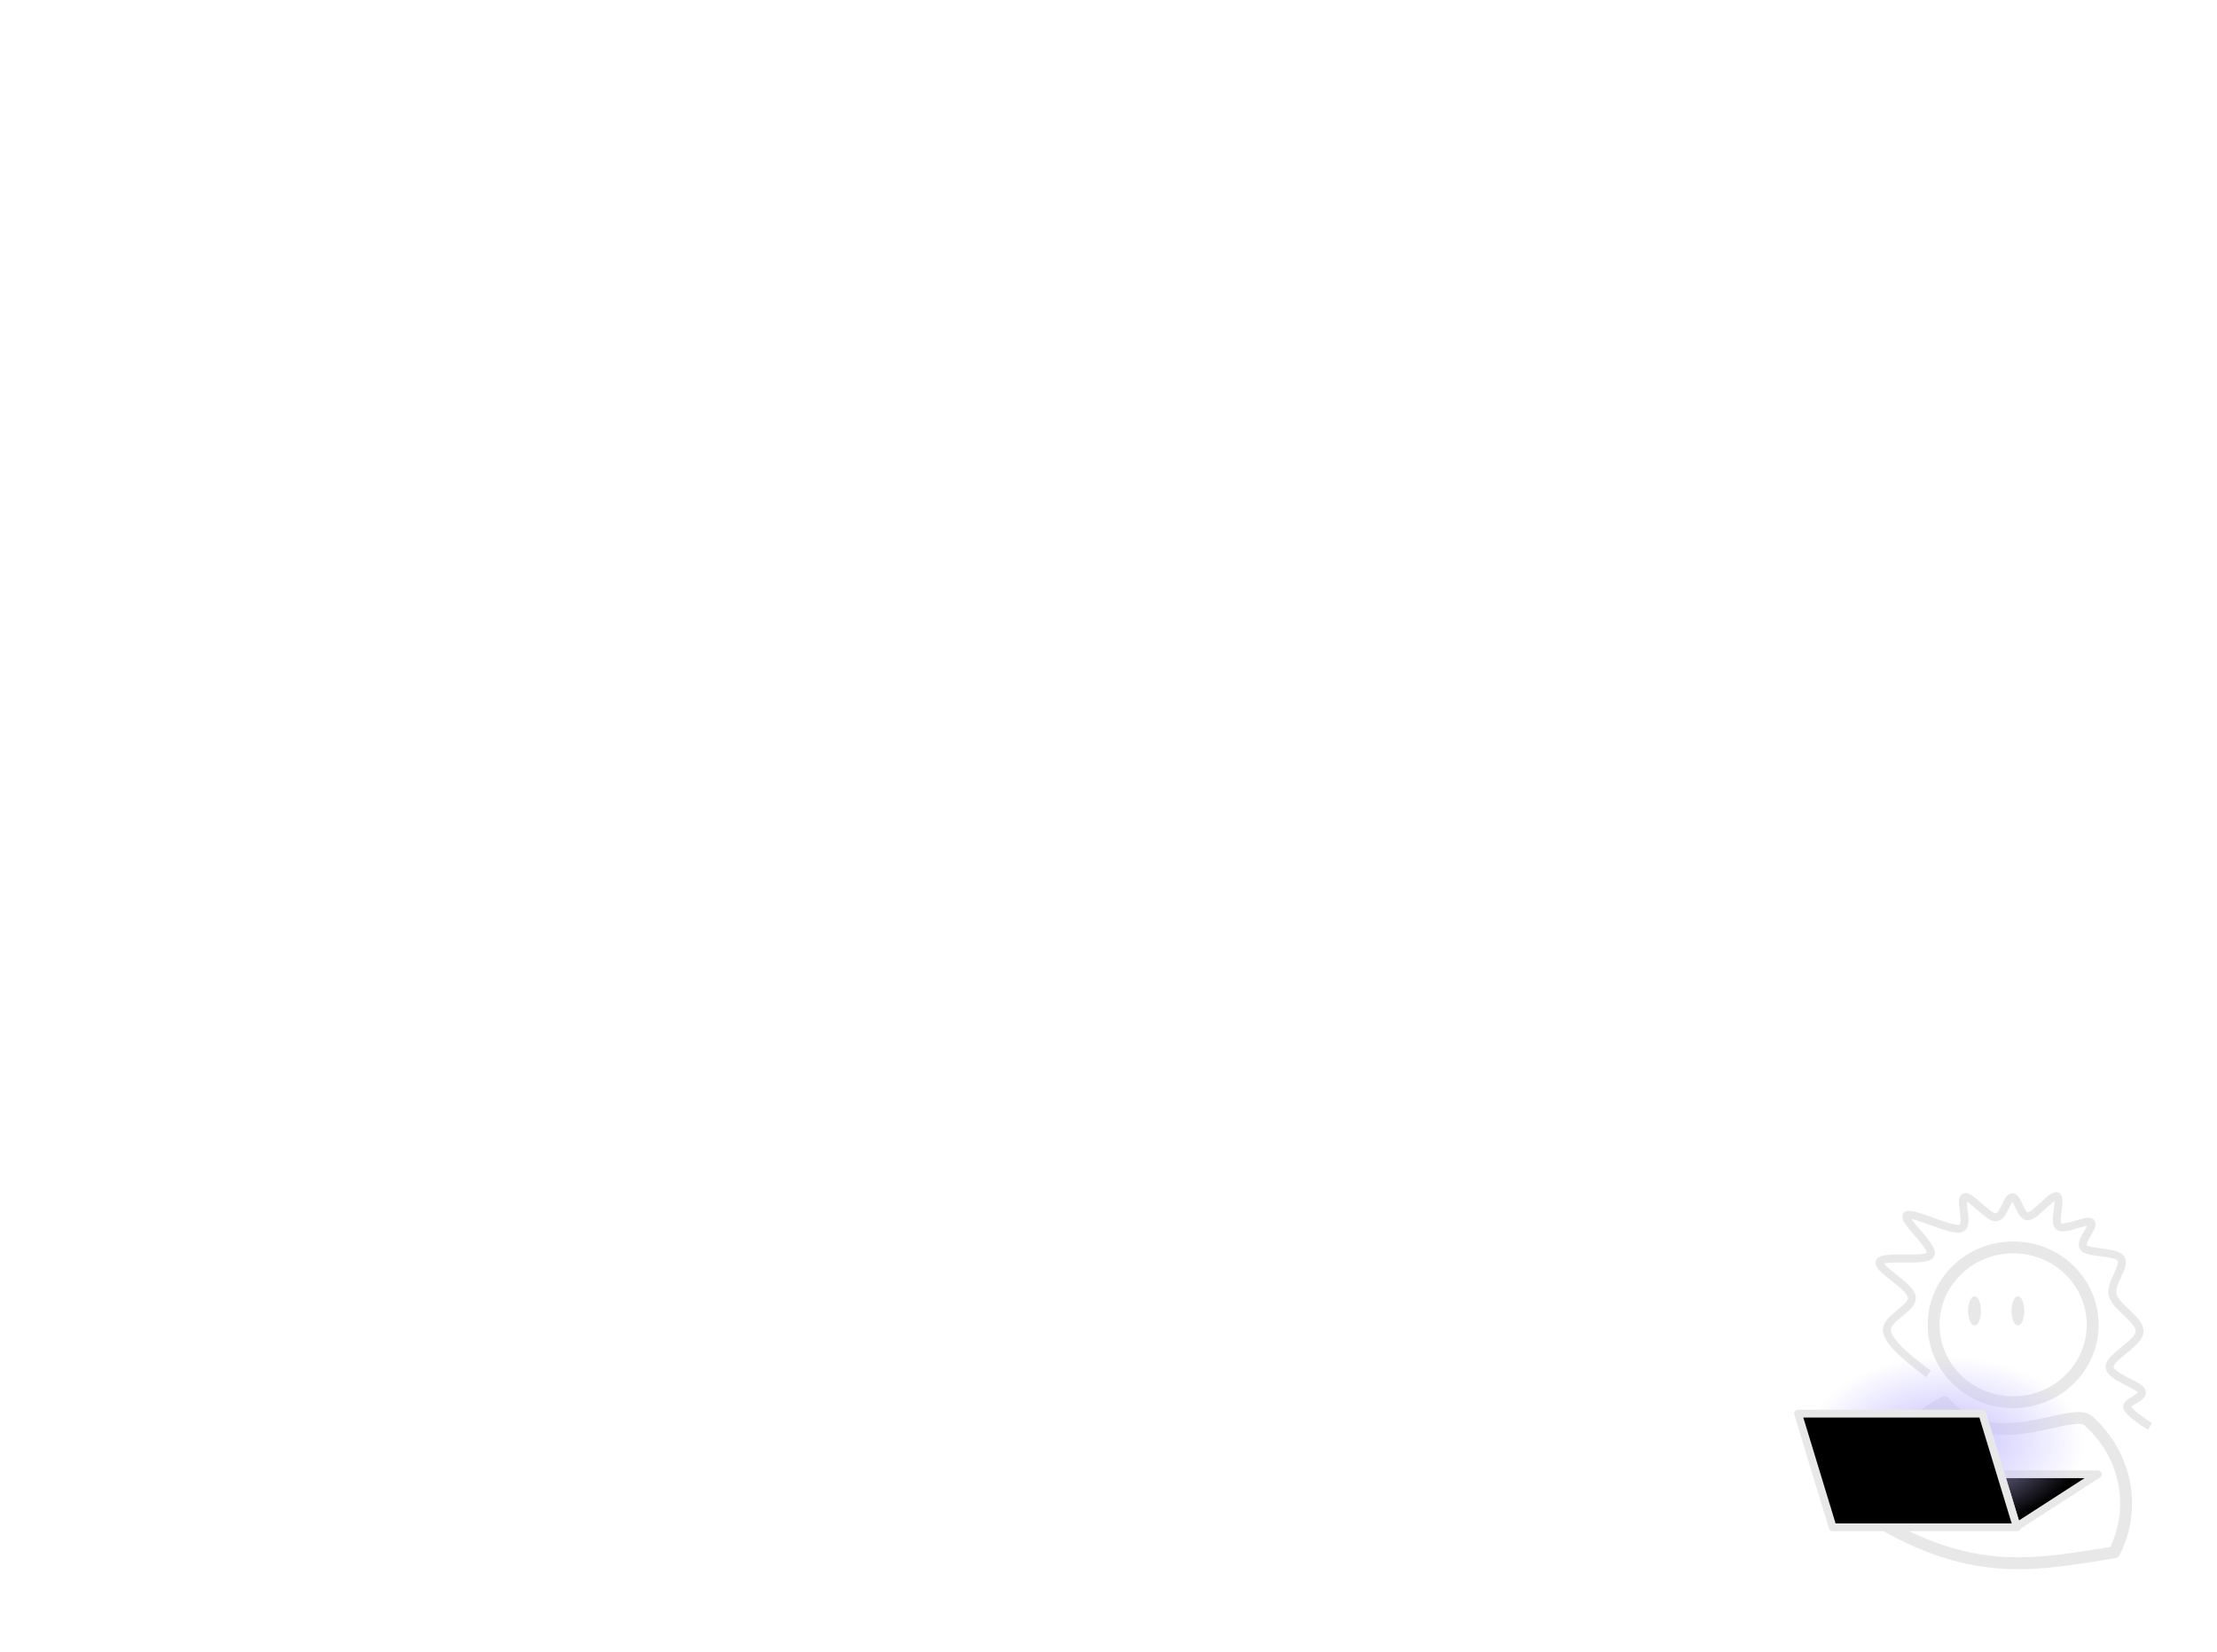
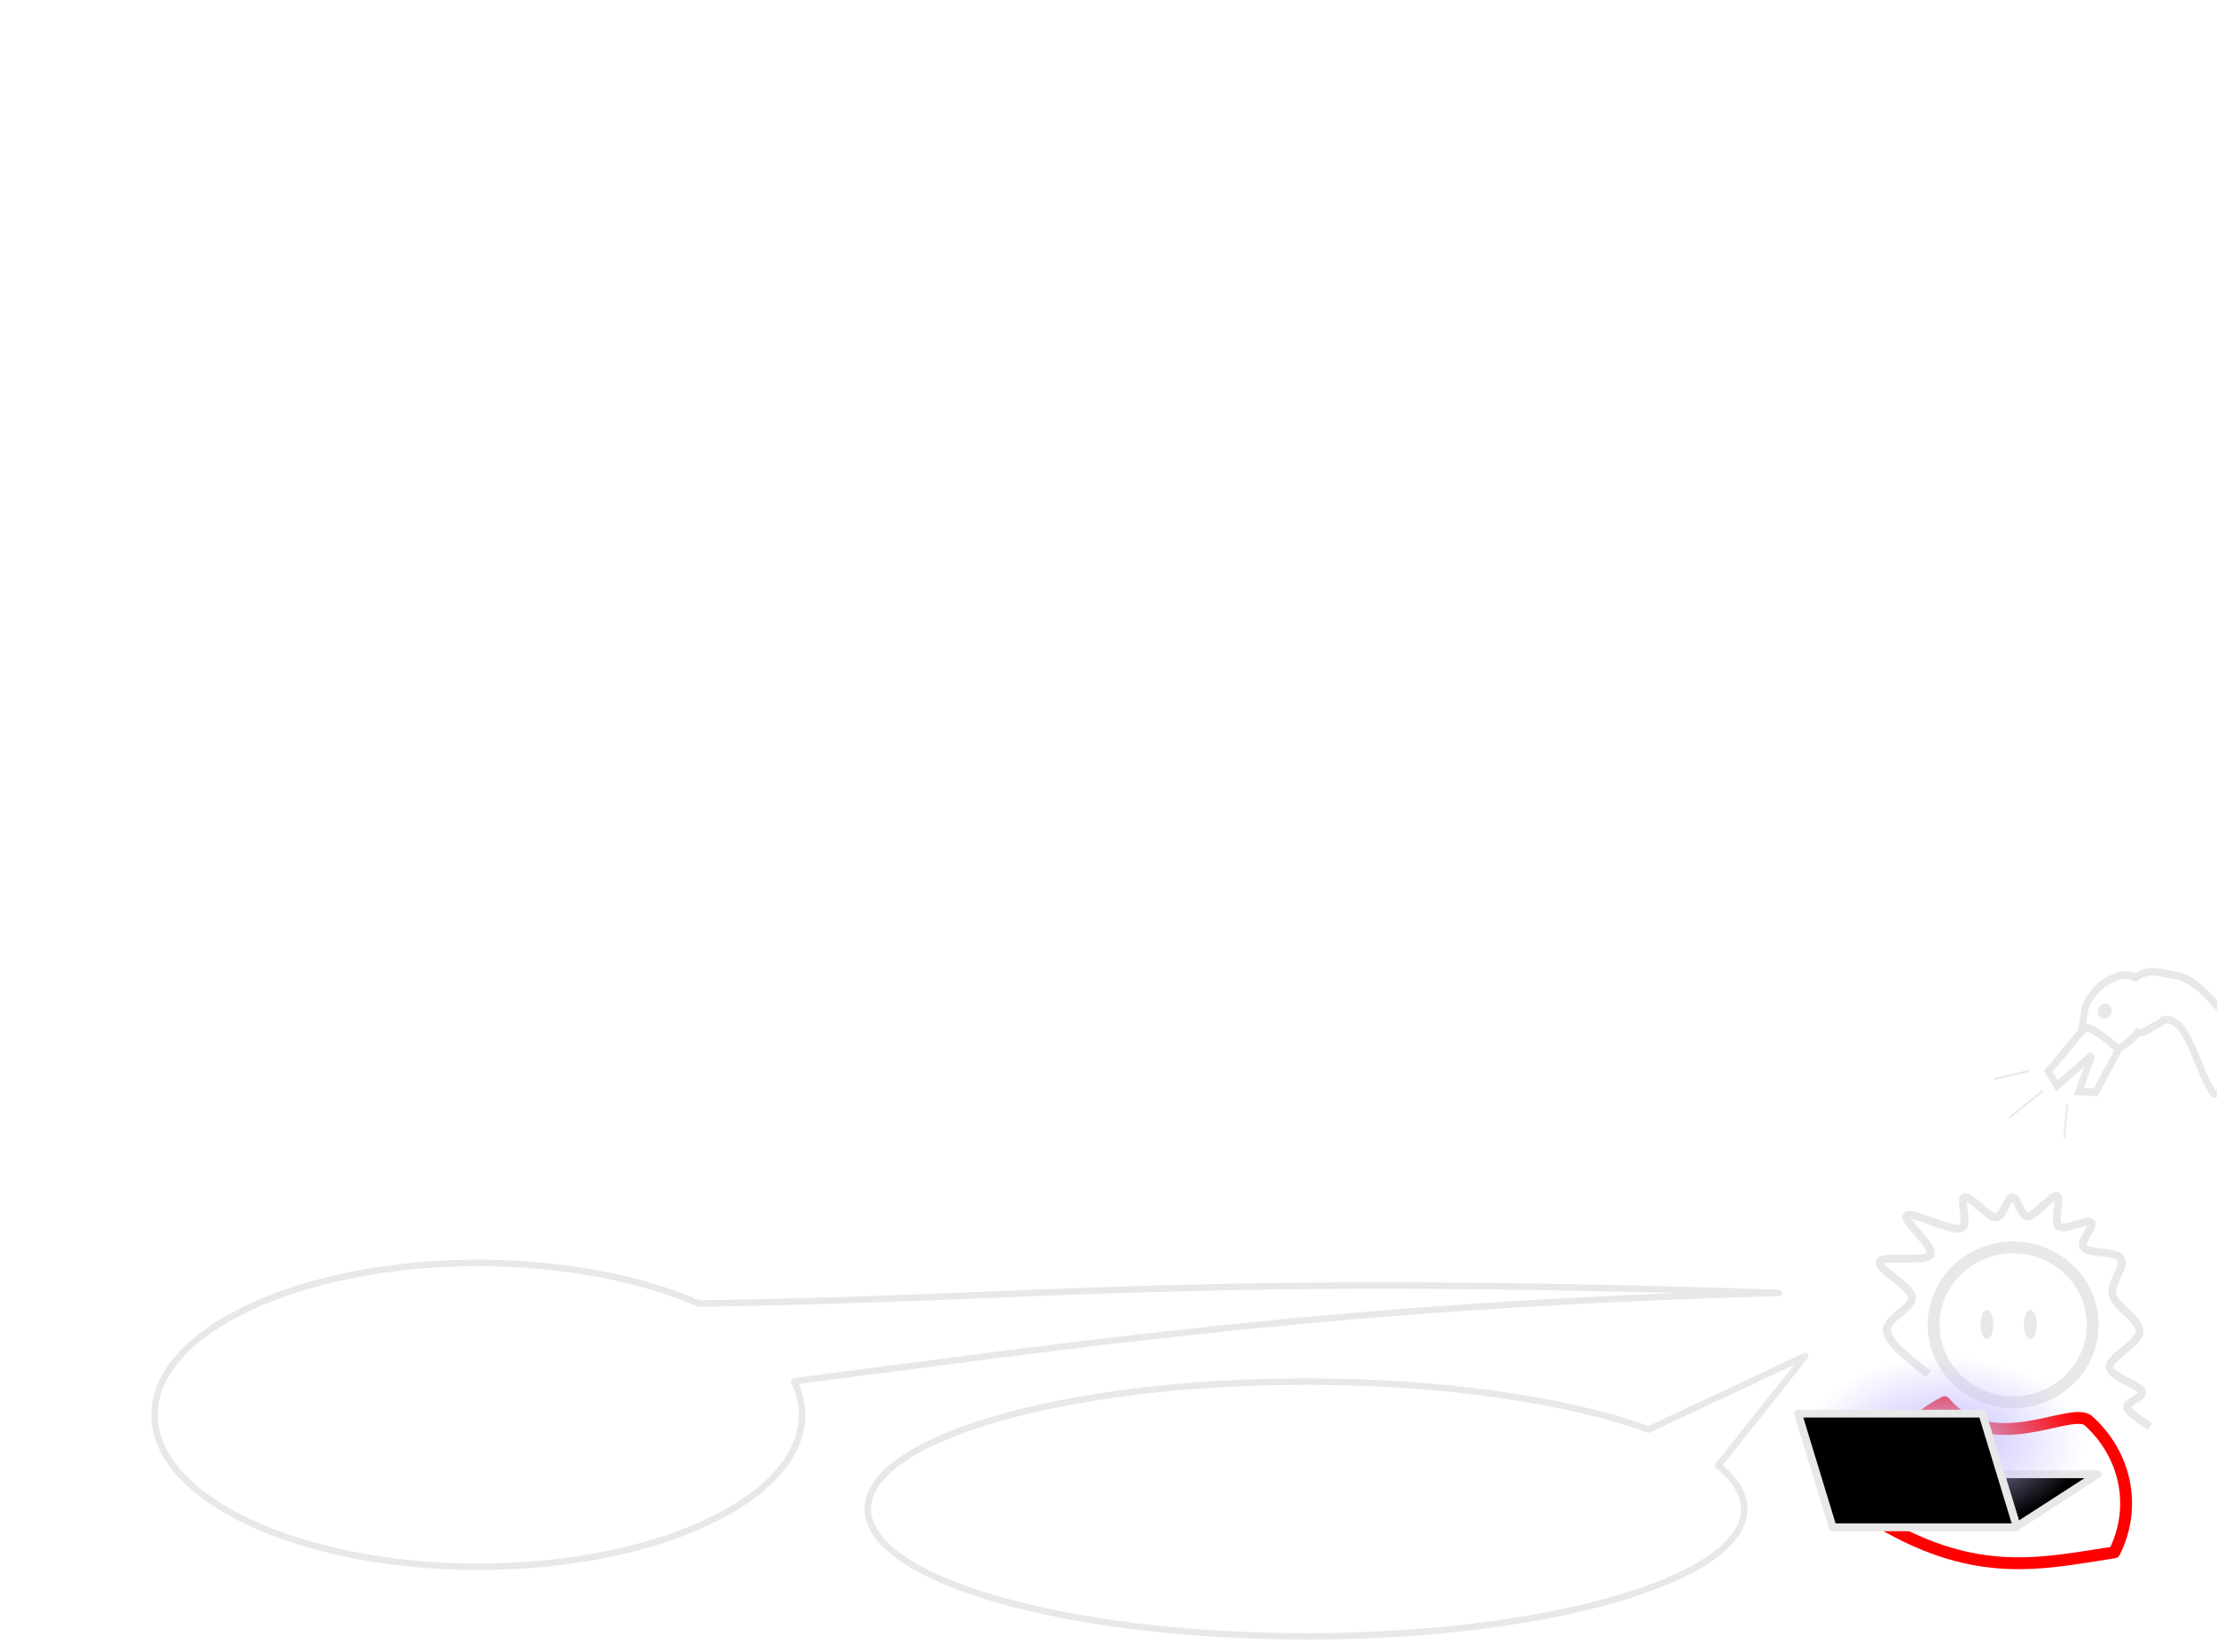
<svg xmlns="http://www.w3.org/2000/svg" xmlns:xlink="http://www.w3.org/1999/xlink" width="1024" height="763" viewBox="0 0 1024 763" id="svg2" version="1.1">
  <defs id="defs4">
    <marker orient="auto" refY="0" refX="0" id="Arrow2Mend" style="overflow:visible">
      <path id="path6854" style="fill:#00ff00;fill-opacity:1;fill-rule:evenodd;stroke:#00ff00;stroke-width:0.625;stroke-linejoin:round;stroke-opacity:1" d="M 8.719,4.034 -2.207,0.016 8.719,-4.002 c -1.745,2.372 -1.735,5.617 -6e-7,8.035 z" transform="scale(-0.6)" />
    </marker>
    <marker orient="auto" refY="0" refX="0" id="Arrow1Send" style="overflow:visible">
      <path id="path6842" d="M 0,0 5,-5 -12.5,0 5,5 Z" style="fill:#00ff00;fill-opacity:1;fill-rule:evenodd;stroke:#00ff00;stroke-width:1pt;stroke-opacity:1" transform="matrix(-0.2,0,0,-0.2,-1.2,0)" />
    </marker>
    <marker orient="auto" refY="0" refX="0" id="Arrow1Mend" style="overflow:visible">
      <path id="path6836" d="M 0,0 5,-5 -12.5,0 5,5 Z" style="fill:#00ff00;fill-opacity:1;fill-rule:evenodd;stroke:#00ff00;stroke-width:1pt;stroke-opacity:1" transform="matrix(-0.4,0,0,-0.4,-4,0)" />
    </marker>
    <marker orient="auto" refY="0" refX="0" id="Arrow2Mend-2" style="overflow:visible">
      <path id="path6854-7" style="fill:#00ff00;fill-opacity:1;fill-rule:evenodd;stroke:#00ff00;stroke-width:0.625;stroke-linejoin:round;stroke-opacity:1" d="M 8.719,4.034 -2.207,0.016 8.719,-4.002 c -1.745,2.372 -1.735,5.617 -6e-7,8.035 z" transform="scale(-0.6)" />
    </marker>
    <linearGradient id="linearGradient9967">
      <stop style="stop-color:#c4befe;stop-opacity:1;" offset="0" id="stop9969" />
      <stop style="stop-color:#c4befe;stop-opacity:0;" offset="1" id="stop9971" />
    </linearGradient>
    <radialGradient xlink:href="#linearGradient9967" id="radialGradient9973-7" cx="866.337" cy="357.954" fx="866.337" fy="357.954" r="46.223" gradientTransform="matrix(1.395684,0,0,0.8633094,-310.7953,357.2612)" gradientUnits="userSpaceOnUse" />
  </defs>
  <g id="layer1" transform="translate(0,-289.3622)" style="display:inline">
    <g style="fill:none;fill-opacity:1;stroke:#00ff00;stroke-opacity:1" id="g3573" transform="matrix(1.25,0,0,-1.25,63.86107,737.3225)" />
    <g style="fill:none;fill-opacity:1;stroke:#00ff00;stroke-opacity:1" id="g4841" transform="matrix(1.25,0,0,-1.25,97.00422,117.9615)" />
    <g style="fill:none;fill-opacity:1;stroke:#00ff00;stroke-width:0;stroke-miterlimit:4;stroke-dasharray:none;stroke-opacity:1" id="g5023-2" transform="matrix(1.4391595e-4,0,0,1.4391595e-4,716.2623,328.8159)" />
    <g style="fill:none;fill-opacity:1;stroke:#00ff00;stroke-opacity:1" id="g5029-6" transform="matrix(-1.5507953e-4,0,0,1.5507953e-4,821.4411,307.178)" />
    <flowRoot xml:space="preserve" id="flowRoot1926" style="font-style:normal;font-weight:normal;font-size:40px;line-height:1.25;font-family:sans-serif;letter-spacing:0px;word-spacing:0px;fill:#000000;fill-opacity:1;stroke:none" transform="translate(0,258.6614)">
      <flowRegion id="flowRegion1928">
        <rect id="rect1930" width="291.744" height="117.416" x="717.079" y="334.818" />
      </flowRegion>
      <flowPara id="flowPara1932" />
    </flowRoot>
    <flowRoot xml:space="preserve" id="flowRoot1958" style="font-style:normal;font-weight:normal;font-size:40px;line-height:1.25;font-family:sans-serif;letter-spacing:0px;word-spacing:0px;fill:#000000;fill-opacity:1;stroke:none" transform="translate(0,258.6614)">
      <flowRegion id="flowRegion1960">
        <rect id="rect1962" width="36.543" height="73.086" x="990.851" y="395.324" />
      </flowRegion>
      <flowPara id="flowPara1964" />
    </flowRoot>
-     <g style="display:inline;fill:none;fill-opacity:1;stroke:#e8e8e8;stroke-opacity:1" id="g4863" transform="matrix(1.4391595e-4,0,0,1.4391595e-4,868.1351,937.0721)">
-       <path d="M 5908.735,388006.2 C -23425.09,231462.3 58367.77,75049.68 208808.8,-0.341 359249.6,179461 608053.4,15552.29 668163.4,57630.01 791902.7,167078.4 826311.5,338069.7 753519.8,481801 517958.8,518273.3 314231.3,567447.4 5908.735,388006.2 Z" style="fill:none;fill-opacity:1;stroke:#e8e8e8;stroke-width:38100;stroke-linecap:butt;stroke-linejoin:round;stroke-miterlimit:10;stroke-dasharray:none;stroke-opacity:1" id="path4865" />
+     <g style="display:inline;fill:none;fill-opacity:1;stroke:#ff0000;stroke-opacity:1" id="g4863" transform="matrix(1.4391595e-4,0,0,1.4391595e-4,868.1351,937.0721)">
+       <path d="M 5908.735,388006.2 C -23425.09,231462.3 58367.77,75049.68 208808.8,-0.341 359249.6,179461 608053.4,15552.29 668163.4,57630.01 791902.7,167078.4 826311.5,338069.7 753519.8,481801 517958.8,518273.3 314231.3,567447.4 5908.735,388006.2 Z" style="fill:none;fill-opacity:1;stroke:#ff0000;stroke-width:38100;stroke-linecap:butt;stroke-linejoin:round;stroke-miterlimit:10;stroke-dasharray:none;stroke-opacity:1" id="path4865" />
    </g>
    <g style="display:inline;fill:none;fill-opacity:1;stroke:#e8e8e8;stroke-opacity:1" id="g4867" transform="matrix(1.4391595e-4,0,0,1.4391595e-4,893.1124,865.5522)">
      <path d="M 0.01,248479 C 0.01,111247.9 114284.3,0.008 255261,0.008 396237.8,0.008 510522,111247.9 510522,248479 510522,385710.2 396237.8,496958 255261,496958 114284.3,496958 0.01,385710.2 0.01,248479 Z" style="fill:none;fill-opacity:1;stroke:#e8e8e8;stroke-width:38100;stroke-linecap:butt;stroke-linejoin:round;stroke-miterlimit:10;stroke-dasharray:none;stroke-opacity:1" id="path4869" />
    </g>
    <g style="display:inline;fill:none;fill-opacity:1;stroke:#e8e8e8;stroke-opacity:1" id="g4875" transform="matrix(1.4391595e-4,0,0,1.4391595e-4,868.1351,841.8471)">
      <path d="M 156821.8,570979.2 C 94792.91,523422.7 32764.76,475866.1 23903.79,434794.2 15042.83,393722.4 107531.1,361837.4 103654.6,324548.8 99778.08,287260.2 -9325.53,233758.9 643.405,211061.3 10612.34,188363.9 149068.1,213222.9 163467.5,188363.9 177866.9,163504.8 70979.23,75956.9 87039.91,61906.3 103100.6,47855.12 228818.8,113786 259832.9,104058.6 290847,94331.26 254294.5,9485.371 273124.4,3541.257 c 18829.9,-5944.114 74213,64850.503 99688.6,64850.503 25475.7,0 35998.6,-64309.936 53167.2,-64850.503 17168.6,-540.568 26029.6,62148.333 49844,61607.773 23814.4,-540.57 76427.6,-70254.726 93042.2,-64850.502 16614.7,5404.322 -11630.2,83224.862 6645.7,97275.362 18276,14050.61 89719.8,-24318.48 103011.2,-12970.05 13291.5,11348.35 -39321.1,61607.76 -23260.3,81062.46 16060.6,19454.9 104119.1,10268 119625.8,35667.6 15506.6,25399.6 -36552.6,77819.9 -26583.6,116730.2 9968.9,38910.2 88057.7,78360.4 86396.5,116730.1 -1661.3,38369.7 -97473.5,81603.1 -96365.5,113487.5 1108,31884.3 93596.9,56203.5 103011.9,77819.9 9415,21617 -50952,32966.1 -46521.5,51880.4 4430.5,18914.8 73104.5,61607 73104.5,61607 v 0" style="fill:none;fill-opacity:1;stroke:#e8e8e8;stroke-width:25400;stroke-linecap:butt;stroke-linejoin:round;stroke-miterlimit:10;stroke-dasharray:none;stroke-opacity:1" id="path4877" />
+     </g>
+     <g id="g2948" transform="matrix(0.3675317,-0.5449525,0.4931323,0.4061534,639.219,959.3613)" style="display:inline">
+       <g transform="matrix(4.819655,1.043219,-1.043219,4.819655,-371.8804,-1066.492)" id="g2250" style="stroke:#e8e8e8;stroke-opacity:1">
+         <path style="fill:none;stroke:#e8e8e8;stroke-width:1.058;stroke-linecap:butt;stroke-linejoin:miter;stroke-miterlimit:4;stroke-dasharray:none;stroke-opacity:1" d="m 230.056,222.546 7.417,-0.835 2.673,-2.172 c 1.691,-0.621 3.459,-1.11 6.114,-0.067 1.386,0.466 1.882,1.255 2.305,2.071 2.741,0.311 3.54,2.562 5.078,4.076 1.932,3.09 1.383,5.888 1.971,8.82 0.018,0.969 0.104,1.938 0.301,2.907 0.166,0.868 2.029,1.264 2.635,2.308 -2.684,2.516 -8.846,3.738 -11.53,1.809 0.082,-4.093 4.165,-10.524 0.977,-12.703 -0.557,2.5e-4 -0.876,-0.119 -1.27,-0.2 -0.976,-0.364 -2.293,-0.252 -2.873,-1.169 -1.172,0.344 -2.491,-0.049 -3.742,-0.1 l -6.515,2.172 -1.837,-1.771 4.811,-2.472 -6.815,-0.301 z" id="path2241" />
+         <ellipse style="opacity:0.99;fill:#000200;fill-opacity:1;stroke:#e8e8e8;stroke-width:1.058;stroke-linecap:round;stroke-linejoin:round;stroke-miterlimit:4;stroke-dasharray:none;stroke-dashoffset:0;stroke-opacity:1" id="path2243" cx="242" cy="221.944" rx="0.551" ry="0.501" />
+         <path style="fill:none;stroke:#e8e8e8;stroke-width:1.058;stroke-linecap:butt;stroke-linejoin:miter;stroke-miterlimit:4;stroke-dasharray:none;stroke-opacity:1" d="m 237.473,221.71 c 0.453,0.068 0.933,-0.051 1.303,0.601 0.625,1.479 1.067,3.142 1.336,4.978" id="path2245" />
+       </g>
+       <path id="path2252" d="m 496.174,234.15 -20.037,-17.707" style="fill:none;stroke:#e8e8e8;stroke-width:1.305px;stroke-linecap:butt;stroke-linejoin:miter;stroke-opacity:1" />
+       <path id="path2254" d="m 491.747,250.692 -30.055,-9.319" style="fill:none;stroke:#e8e8e8;stroke-width:1.305px;stroke-linecap:butt;stroke-linejoin:miter;stroke-opacity:1" />
+       <path id="path2256" d="m 495.475,270.729 -19.804,11.882" style="fill:none;stroke:#e8e8e8;stroke-width:1.305px;stroke-linecap:butt;stroke-linejoin:miter;stroke-opacity:1" />
    </g>
  </g>
  <g id="layer3" style="display:none">
    <g style="display:inline" id="g4732" transform="translate(-0.606299,-0.680886)">
      <g transform="matrix(1.4391595e-4,0,0,1.4391595e-4,886.1036,561.3172)" id="g5023" style="display:inline;fill:none;fill-opacity:1;stroke:#e8e8e8;stroke-opacity:1">
        <path id="path5025" style="fill:none;fill-opacity:1;stroke:#e8e8e8;stroke-width:25400;stroke-linecap:butt;stroke-linejoin:round;stroke-miterlimit:10;stroke-dasharray:none;stroke-opacity:1" d="M -0.15,127001 C 99786.78,139095 172356.8,42334.08 258536,0.037 L 263071.8,190500 199571.8,140607.1 185964.9,217715 117928.7,172357.1 86178.7,276679.1 36286.01,195036 v -9071 z" />
      </g>
      <g transform="matrix(-1.4391595e-4,0,0,1.4391595e-4,969.812,563.3406)" id="g5029" style="display:inline;fill:none;fill-opacity:1;stroke:#e8e8e8;stroke-opacity:1">
        <path id="path5031" style="fill:none;fill-opacity:1;stroke:#e8e8e8;stroke-width:25400;stroke-linecap:butt;stroke-linejoin:round;stroke-miterlimit:10;stroke-dasharray:none;stroke-opacity:1" d="M 0.095,127001 C 99787.03,139095 172357,42334.07 258536.2,0.031 L 263072,190500 199572,140607 185965.1,217715 117928.9,172357 86178.95,276679.1 36286.25,195036 v -9071 z" />
      </g>
      <g transform="matrix(1.4391595e-4,0,0,1.4391595e-4,868.135,647.7099)" id="g4955" style="display:inline;fill:none;fill-opacity:1;stroke:#e8e8e8;stroke-opacity:1">
        <path id="path4957" style="fill:none;fill-opacity:1;stroke:#e8e8e8;stroke-width:38100;stroke-linecap:butt;stroke-linejoin:round;stroke-miterlimit:10;stroke-dasharray:none;stroke-opacity:1" d="M 5908.622,388006.2 C -23424.86,231462.3 58367.82,75049.7 208809,-0.316 359249.8,179461.1 608053.6,15552.32 668163.6,57630.03 791902.9,167078.4 826311.6,338069.7 753519.9,481801 517958.8,518273.3 314231.3,567447.5 5908.622,388006.2 Z" />
      </g>
      <g transform="matrix(1.4391595e-4,0,0,1.4391595e-4,893.1122,576.19)" id="g4959" style="display:inline;fill:none;fill-opacity:1;stroke:#e8e8e8;stroke-opacity:1">
        <path transform="matrix(6448.304,0,0,6448.304,-4584450.3,-388112.22)" id="path4760" d="m 743.859,60.735 c 2.172,-0.359 4.404,-0.547 6.682,-0.547 0.902,0 1.797,0.029 2.684,0.087" style="fill:none;fill-opacity:1;stroke:#e8e8e8;stroke-width:5.909;stroke-linecap:butt;stroke-linejoin:round;stroke-miterlimit:10;stroke-dasharray:none;stroke-opacity:1" />
        <path transform="matrix(6448.304,0,0,6448.304,-4584450.3,-388112.22)" id="path4751" d="m 785.55,80.721 c 2.922,5.373 4.576,11.499 4.576,18.001 0,21.282 -17.723,38.534 -39.586,38.534 -21.863,0 -39.586,-17.252 -39.586,-38.534 v 0 c 0,-5.549 1.205,-10.824 3.374,-15.591" style="fill:none;fill-opacity:1;stroke:#e8e8e8;stroke-width:5.909;stroke-linecap:butt;stroke-linejoin:round;stroke-miterlimit:10;stroke-dasharray:none;stroke-opacity:1" />
      </g>
      <g transform="matrix(1.4391595e-4,0,0,1.4391595e-4,961.2558,629.5961)" id="g5009" style="display:inline;fill:none;fill-opacity:1;stroke:#e8e8e8;stroke-opacity:1">
        <path id="path5011" style="fill:none;fill-opacity:1;stroke:#e8e8e8;stroke-width:28575;stroke-linecap:butt;stroke-linejoin:round;stroke-miterlimit:10;stroke-dasharray:none;stroke-opacity:1" d="M 0.107,63883.99 C 0.107,28601.84 21432.13,0 47870.05,0 74307.98,0 95740,28601.84 95740,63883.99 95740,99166.14 74307.98,127768 47870.05,127768 21432.13,127768 0.107,99166.14 0.107,63883.99 Z" />
      </g>
      <g transform="matrix(1.4391595e-4,0,0,1.4391595e-4,975.0343,640.5625)" id="g5013" style="display:inline;fill:none;fill-opacity:1;stroke:#e8e8e8;stroke-opacity:1">
        <path id="path5015" style="fill:none;fill-opacity:1;stroke:#e8e8e8;stroke-width:28575;stroke-linecap:butt;stroke-linejoin:round;stroke-miterlimit:10;stroke-dasharray:none;stroke-opacity:1" d="M 0,63883.99 C 0,28601.84 21432.03,0 47869.95,0 74307.87,0 95739.89,28601.84 95739.89,63883.99 95739.89,99166.14 74307.87,127768 47869.95,127768 21432.03,127768 0,99166.14 0,63883.99 Z" />
      </g>
      <g transform="matrix(1.4391595e-4,0,0,1.4391595e-4,983.1886,657.0322)" id="g5017" style="display:inline;fill:none;fill-opacity:1;stroke:#e8e8e8;stroke-opacity:1">
        <path id="path5019" style="fill:none;fill-opacity:1;stroke:#e8e8e8;stroke-width:28575;stroke-linecap:butt;stroke-linejoin:round;stroke-miterlimit:10;stroke-dasharray:none;stroke-opacity:1" d="M 0.107,63883.97 C 0.107,28601.82 21432.13,-0.02 47870.05,-0.02 74307.98,-0.02 95740,28601.82 95740,63883.97 95740,99166.14 74307.98,127768 47870.05,127768 21432.13,127768 0.107,99166.14 0.107,63883.97 Z" />
      </g>
    </g>
  </g>
  <g id="layer18" style="display:none">
    <g style="display:inline;fill:none;fill-opacity:1;stroke:#e8e8e8;stroke-opacity:1" id="g4863-8" transform="matrix(1.4391595e-4,0,0,1.4391595e-4,868.1351,647.7099)">
      <path d="M 5908.735,388006.2 C -23425.09,231462.3 58367.77,75049.68 208808.8,-0.341 359249.6,179461 608053.4,15552.29 668163.4,57630.01 791902.7,167078.4 826311.5,338069.7 753519.8,481801 517958.8,518273.3 314231.3,567447.4 5908.735,388006.2 Z" style="fill:none;fill-opacity:1;stroke:#e8e8e8;stroke-width:38100;stroke-linecap:butt;stroke-linejoin:round;stroke-miterlimit:10;stroke-dasharray:none;stroke-opacity:1" id="path4865-5" />
    </g>
    <g style="display:inline;fill:none;fill-opacity:1;stroke:#e8e8e8;stroke-opacity:1" id="g4867-3" transform="matrix(1.4391595e-4,0,0,1.4391595e-4,893.1124,576.19)">
      <path d="M 0.01,248479 C 0.01,111247.9 114284.3,0.008 255261,0.008 396237.8,0.008 510522,111247.9 510522,248479 510522,385710.2 396237.8,496958 255261,496958 114284.3,496958 0.01,385710.2 0.01,248479 Z" style="fill:none;fill-opacity:1;stroke:#e8e8e8;stroke-width:38100;stroke-linecap:butt;stroke-linejoin:round;stroke-miterlimit:10;stroke-dasharray:none;stroke-opacity:1" id="path4869-3" />
    </g>
    <g style="display:inline;fill:none;fill-opacity:1;stroke:#e8e8e8;stroke-opacity:1" id="g4989" transform="matrix(0,1.4391595e-4,-1.4391595e-4,0,994.8621,602.6432)">
      <path d="M -0.041,152399.8 62488.98,-0.184 124977,152399.8 Z" style="fill:none;fill-opacity:1;stroke:#e8e8e8;stroke-width:28575;stroke-linecap:butt;stroke-linejoin:round;stroke-miterlimit:10;stroke-dasharray:none;stroke-opacity:1" id="path4991" />
    </g>
    <g style="display:inline;fill:none;fill-opacity:1;stroke:#e8e8e8;stroke-opacity:1" id="g4993" transform="matrix(7.1957975e-5,1.2463485e-4,-1.2463485e-4,7.1957975e-5,981.9671,569.8048)">
      <path d="M -0.001,152400.1 62489.04,0.045 124976.9,152400.2 Z" style="fill:none;fill-opacity:1;stroke:#e8e8e8;stroke-width:28575;stroke-linecap:butt;stroke-linejoin:round;stroke-miterlimit:10;stroke-dasharray:none;stroke-opacity:1" id="path4995" />
    </g>
    <g style="display:inline;fill:none;fill-opacity:1;stroke:#e8e8e8;stroke-opacity:1" id="g4997" transform="matrix(1.3100586e-4,5.957569e-5,-5.957569e-5,1.3100586e-4,950.8275,548.6967)">
      <path d="M 0.263,152400 62489.12,0.127 124977,152400.1 Z" style="fill:none;fill-opacity:1;stroke:#e8e8e8;stroke-width:28575;stroke-linecap:butt;stroke-linejoin:round;stroke-miterlimit:10;stroke-dasharray:none;stroke-opacity:1" id="path4999" />
    </g>
    <g style="display:inline;fill:none;fill-opacity:1;stroke:#e8e8e8;stroke-opacity:1" id="g5001" transform="matrix(1.4156224e-4,-2.5921688e-5,2.5921688e-5,1.4156224e-4,914.0082,548.0158)">
      <path d="M -0.111,152400 62488.99,0.039 124976.7,152400 Z" style="fill:none;fill-opacity:1;stroke:#e8e8e8;stroke-width:28575;stroke-linecap:butt;stroke-linejoin:round;stroke-miterlimit:10;stroke-dasharray:none;stroke-opacity:1" id="path5003" />
    </g>
  </g>
  <g id="layer4" style="display:inline">
    <g id="g6916">
      <path id="rect9916-1-7" d="m 924.127,680.985 7.357,24.143 37.428,-24.143 z" style="display:inline;opacity:1;fill:#000000;fill-opacity:1;fill-rule:nonzero;stroke:#e8e8e8;stroke-width:3.6;stroke-linecap:round;stroke-linejoin:round;stroke-miterlimit:4;stroke-dasharray:none;stroke-dashoffset:0;stroke-opacity:1" />
      <path id="rect9965-7" d="m 833.824,626.381 v 26.604 h 81.771 l 16,52.512 h -85.102 l -12.67,-41.582 v 42.277 H 962.85 V 626.381 Z" style="display:inline;opacity:1;fill:url(#radialGradient9973-7);fill-opacity:1;fill-rule:nonzero;stroke:none;stroke-width:3.6;stroke-linecap:round;stroke-linejoin:round;stroke-miterlimit:4;stroke-dasharray:none;stroke-dashoffset:0;stroke-opacity:1" />
      <path id="rect9916-2" d="m 830.494,652.984 h 85.102 l 16,52.513 H 846.494 Z" style="display:inline;opacity:1;fill:#000000;fill-opacity:1;fill-rule:nonzero;stroke:#e8e8e8;stroke-width:3.6;stroke-linecap:round;stroke-linejoin:round;stroke-miterlimit:4;stroke-dasharray:none;stroke-dashoffset:0;stroke-opacity:1" />
    </g>
  </g>
  <g id="layer13" style="display:none">
    <path d="m 908.814,620.159 c 0,-3.719 1.326,-6.733 2.963,-6.733 1.636,0 2.963,3.015 2.963,6.733 0,3.719 -1.326,6.733 -2.963,6.733 -1.636,0 -2.963,-3.015 -2.963,-6.733 z" style="display:inline;fill:#e8e8e8;fill-opacity:1;fill-rule:evenodd;stroke:none;stroke-width:1.16;stroke-opacity:1" id="path4871-9-13" />
    <path d="m 928.831,620.159 c 0,-3.719 1.326,-6.733 2.963,-6.733 1.636,0 2.963,3.015 2.963,6.733 0,3.719 -1.326,6.733 -2.963,6.733 -1.636,0 -2.963,-3.015 -2.963,-6.733 z" style="display:inline;fill:#e8e8e8;fill-opacity:1;fill-rule:evenodd;stroke:none;stroke-width:1.16;stroke-opacity:1" id="path4873-9-7" />
  </g>
-   <g id="layer10" style="display:inline">
+   <g id="layer10" style="display:none">
    <path d="m 909.053,605.513 c 0,-3.719 1.326,-6.733 2.963,-6.733 1.636,0 2.963,3.015 2.963,6.733 0,3.719 -1.326,6.733 -2.963,6.733 -1.636,0 -2.963,-3.015 -2.963,-6.733 z" style="display:inline;fill:#e8e8e8;fill-opacity:1;fill-rule:evenodd;stroke:none;stroke-width:1.16;stroke-opacity:1" id="path4871-9" />
    <path d="m 929.07,605.513 c 0,-3.719 1.326,-6.733 2.963,-6.733 1.636,0 2.963,3.015 2.963,6.733 0,3.719 -1.326,6.733 -2.963,6.733 -1.636,0 -2.963,-3.015 -2.963,-6.733 z" style="display:inline;fill:#e8e8e8;fill-opacity:1;fill-rule:evenodd;stroke:none;stroke-width:1.16;stroke-opacity:1" id="path4873-9" />
  </g>
  <g id="layer20" style="display:none">
    <path d="m 904.543,611.777 c 0,-3.719 1.326,-6.733 2.963,-6.733 1.636,0 2.963,3.015 2.963,6.733 0,3.719 -1.326,6.733 -2.963,6.733 -1.636,0 -2.963,-3.015 -2.963,-6.733 z" style="display:inline;fill:#e8e8e8;fill-opacity:1;fill-rule:evenodd;stroke:none;stroke-width:1.16;stroke-opacity:1" id="path4871-9-2" />
    <path d="m 924.56,611.777 c 0,-3.719 1.327,-6.733 2.963,-6.733 1.636,0 2.963,3.015 2.963,6.733 0,3.719 -1.326,6.733 -2.963,6.733 -1.636,0 -2.963,-3.015 -2.963,-6.733 z" style="display:inline;fill:#e8e8e8;fill-opacity:1;fill-rule:evenodd;stroke:none;stroke-width:1.16;stroke-opacity:1" id="path4873-9-0" />
  </g>
-   <g id="layer14" style="display:none">
+   <g id="layer14" style="display:inline">
    <path d="m 914.796,611.854 c 0,-3.719 1.326,-6.733 2.963,-6.733 1.636,0 2.963,3.015 2.963,6.733 0,3.719 -1.327,6.733 -2.963,6.733 -1.636,0 -2.963,-3.015 -2.963,-6.733 z" style="display:inline;fill:#e8e8e8;fill-opacity:1;fill-rule:evenodd;stroke:none;stroke-width:1.16;stroke-opacity:1" id="path4871-9-13-2" />
    <path d="m 934.812,611.854 c 0,-3.719 1.326,-6.733 2.963,-6.733 1.636,0 2.963,3.015 2.963,6.733 0,3.719 -1.326,6.733 -2.963,6.733 -1.636,0 -2.963,-3.015 -2.963,-6.733 z" style="display:inline;fill:#e8e8e8;fill-opacity:1;fill-rule:evenodd;stroke:none;stroke-width:1.16;stroke-opacity:1" id="path4873-9-7-5" />
  </g>
  <g id="layer16" style="display:none">
    <path d="m 905.004,618.455 c 0,-6.346 2.577,-11.491 5.757,-11.491 3.179,0 5.757,5.145 5.757,11.491 0,6.346 -2.578,11.491 -5.757,11.491 -3.179,0 -5.757,-5.145 -5.757,-11.491 z" style="display:inline;fill:#e8e8e8;fill-opacity:1;fill-rule:evenodd;stroke:none;stroke-width:2.112;stroke-opacity:1" id="path4871-9-13-2-0" />
    <path d="m 923.9,618.455 c 0,-6.346 2.577,-11.491 5.757,-11.491 3.18,0 5.757,5.145 5.757,11.491 0,6.346 -2.577,11.491 -5.757,11.491 -3.179,0 -5.757,-5.145 -5.757,-11.491 z" style="display:inline;fill:#e8e8e8;fill-opacity:1;fill-rule:evenodd;stroke:none;stroke-width:2.112;stroke-opacity:1" id="path4873-9-7-5-7" />
  </g>
  <g style="display:none" id="g1503">
    <path id="path1499" style="display:inline;fill:#e8e8e8;fill-opacity:1;fill-rule:evenodd;stroke:none;stroke-width:2.112;stroke-opacity:1" d="m 905.004,604.455 c 0,-6.346 2.577,-11.491 5.757,-11.491 3.179,0 5.757,5.145 5.757,11.491 0,6.346 -2.578,11.491 -5.757,11.491 -3.179,0 -5.757,-5.145 -5.757,-11.491 z" />
    <path id="path1501" style="display:inline;fill:#e8e8e8;fill-opacity:1;fill-rule:evenodd;stroke:none;stroke-width:2.112;stroke-opacity:1" d="m 923.9,604.455 c 0,-6.346 2.577,-11.491 5.757,-11.491 3.18,0 5.757,5.145 5.757,11.491 0,6.346 -2.577,11.491 -5.757,11.491 -3.179,0 -5.757,-5.145 -5.757,-11.491 z" />
  </g>
  <g id="layer15" style="display:none">
    <g style="display:inline" id="g2102" transform="translate(750.722,348.1705)">
      <g transform="matrix(1.4391595e-4,0,0,1.4391595e-4,167.5951,251.9654)" id="g3613" style="display:inline;fill:none;fill-opacity:1;stroke:#e8e8e8;stroke-opacity:1">
        <path id="path3615" style="fill:none;fill-opacity:1;stroke:#e8e8e8;stroke-width:25400;stroke-linecap:butt;stroke-linejoin:round;stroke-miterlimit:10;stroke-dasharray:none;stroke-opacity:1" d="M 66341.04,0.076 C 102979.9,0.076 132682,10453.7 132682,23349.04" />
      </g>
      <g transform="matrix(-1.4391595e-4,0,0,1.4391595e-4,177.1426,251.9654)" id="g3617" style="display:inline;fill:none;fill-opacity:1;stroke:#e8e8e8;stroke-opacity:1">
        <path id="path3619" style="fill:none;fill-opacity:1;stroke:#e8e8e8;stroke-width:25400;stroke-linecap:butt;stroke-linejoin:round;stroke-miterlimit:10;stroke-dasharray:none;stroke-opacity:1" d="M 66340.87,0.076 C 102979.7,0.076 132681.8,10453.7 132681.8,23349.04" />
      </g>
      <g transform="matrix(1.4391595e-4,0,0,1.4391595e-4,158.9567,252.62)" id="g3621" style="display:inline;fill:none;fill-opacity:1;stroke:#e8e8e8;stroke-opacity:1">
        <path id="path3623" style="fill:none;fill-opacity:1;stroke:#e8e8e8;stroke-width:25400;stroke-linecap:butt;stroke-linejoin:round;stroke-miterlimit:10;stroke-dasharray:none;stroke-opacity:1" d="M 150183,114932.9 C 131313.6,154880.7 84137.39,171726.4 44811.88,152558.7 30081.77,145379.3 17905.77,133736 9962.07,119233.2" />
      </g>
    </g>
  </g>
  <g id="layer5" style="display:none">
    <g style="display:inline;fill:none;fill-opacity:1;stroke:#e8e8e8;stroke-opacity:1" id="g3663" transform="matrix(1.3314874e-4,-5.461877e-5,5.461877e-5,1.3314874e-4,899.1122,621.9501)">
      <path d="M 0.083,0.026 110687,1.01" style="fill:none;fill-opacity:1;stroke:#e8e8e8;stroke-width:25400;stroke-linecap:butt;stroke-linejoin:round;stroke-miterlimit:10;stroke-dasharray:none;stroke-opacity:1" id="path3665" />
    </g>
    <g style="display:inline;fill:none;fill-opacity:1;stroke:#e8e8e8;stroke-opacity:1" id="g3667" transform="matrix(1.3314874e-4,-5.461877e-5,5.461877e-5,1.3314874e-4,901.3907,627.5044)">
      <path d="M -0.121,0.037 110686.8,1.021" style="fill:none;fill-opacity:1;stroke:#e8e8e8;stroke-width:25400;stroke-linecap:butt;stroke-linejoin:round;stroke-miterlimit:10;stroke-dasharray:none;stroke-opacity:1" id="path3669" />
    </g>
    <g style="display:inline;fill:none;fill-opacity:1;stroke:#e8e8e8;stroke-opacity:1" id="g3671" transform="matrix(1.3804709e-4,4.0679183e-5,-4.0679183e-5,1.3804709e-4,928.765,616.5738)">
      <path d="M -0.086,0.005 110686.9,1.001" style="fill:none;fill-opacity:1;stroke:#e8e8e8;stroke-width:25400;stroke-linecap:butt;stroke-linejoin:round;stroke-miterlimit:10;stroke-dasharray:none;stroke-opacity:1" id="path3673" />
    </g>
    <g style="display:inline;fill:none;fill-opacity:1;stroke:#e8e8e8;stroke-opacity:1" id="g3675" transform="matrix(1.3804709e-4,4.0679183e-5,-4.0679183e-5,1.3804709e-4,927.0679,622.3325)">
      <path d="M -0.099,0.061 110686.9,1.057" style="fill:none;fill-opacity:1;stroke:#e8e8e8;stroke-width:25400;stroke-linecap:butt;stroke-linejoin:round;stroke-miterlimit:10;stroke-dasharray:none;stroke-opacity:1" id="path3677" />
    </g>
  </g>
  <g id="layer9" style="display:none">
    <path d="m 912.537,623.034 c -2.196,0 -3.977,-1.473 -3.977,-3.29 0,-1.817 1.781,-3.29 3.977,-3.29 2.196,0 3.977,1.473 3.977,3.29 0,1.817 -1.781,3.29 -3.977,3.29 z" style="display:inline;fill:#e8e8e8;fill-opacity:1;fill-rule:evenodd;stroke:none;stroke-width:1.16;stroke-opacity:1" id="path3633" />
    <path d="m 926.919,619.417 c 0,-3.719 1.326,-6.733 2.963,-6.733 1.636,0 2.963,3.014 2.963,6.733 0,3.719 -1.326,6.733 -2.963,6.733 -1.636,0 -2.963,-3.014 -2.963,-6.733 z" style="display:inline;fill:#e8e8e8;fill-opacity:1;fill-rule:evenodd;stroke:none;stroke-width:1.16;stroke-opacity:1" id="path3635" />
    <g style="display:inline;fill:none;fill-opacity:1;stroke:#e8e8e8;stroke-opacity:1" id="g3641" transform="matrix(1.4391595e-4,0,0,1.4391595e-4,913.9887,603.6683)">
      <path d="M 94207.02,0.012 C 146236.8,0.012 188414.8,25708.91 188414.8,57422.09" style="fill:none;fill-opacity:1;stroke:#e8e8e8;stroke-width:25400;stroke-linecap:butt;stroke-linejoin:round;stroke-miterlimit:10;stroke-dasharray:none;stroke-opacity:1" id="path3643" />
    </g>
  </g>
  <g id="layer11" style="display:none">
    <g style="display:inline;fill:none;fill-opacity:1;stroke:#e8e8e8;stroke-opacity:1" id="g3703" transform="matrix(1.4391595e-4,0,0,-1.4391595e-4,904.5061,605.1357)">
      <path d="M 0.015,0.036 41172.02,29558.02" style="fill:none;fill-opacity:1;stroke:#e8e8e8;stroke-width:25400;stroke-linecap:butt;stroke-linejoin:round;stroke-miterlimit:10;stroke-dasharray:none;stroke-opacity:1" id="path3705" />
    </g>
    <g style="display:inline;fill:none;fill-opacity:1;stroke:#e8e8e8;stroke-opacity:1" id="g3707" transform="matrix(-1.4391595e-4,0,0,-1.4391595e-4,929.8256,606.2514)">
      <path d="M -0.04,-0.004 41171.96,29557.98" style="fill:none;fill-opacity:1;stroke:#e8e8e8;stroke-width:25400;stroke-linecap:butt;stroke-linejoin:round;stroke-miterlimit:10;stroke-dasharray:none;stroke-opacity:1" id="path3709" />
    </g>
    <path d="m 904.308,613.844 c 0,-3.719 1.326,-6.733 2.963,-6.733 1.636,0 2.963,3.014 2.963,6.733 0,3.719 -1.326,6.733 -2.963,6.733 -1.636,0 -2.963,-3.015 -2.963,-6.733 z" style="display:inline;fill:#e8e8e8;fill-opacity:1;fill-rule:evenodd;stroke:none;stroke-width:1.16;stroke-opacity:1" id="path3719" />
    <path d="m 924.325,613.844 c 0,-3.719 1.327,-6.733 2.963,-6.733 1.636,0 2.963,3.014 2.963,6.733 0,3.719 -1.326,6.733 -2.963,6.733 -1.636,0 -2.963,-3.015 -2.963,-6.733 z" style="display:inline;fill:#e8e8e8;fill-opacity:1;fill-rule:evenodd;stroke:none;stroke-width:1.16;stroke-opacity:1" id="path3721" />
  </g>
  <g style="display:none" id="g7368">
    <g transform="matrix(1.4391595e-4,0,0,1.4391595e-4,908.5061,607.9975)" id="g7358" style="display:inline;fill:none;fill-opacity:1;stroke:#e8e8e8;stroke-opacity:1">
      <path id="path7356" style="fill:none;fill-opacity:1;stroke:#e8e8e8;stroke-width:25400;stroke-linecap:butt;stroke-linejoin:round;stroke-miterlimit:10;stroke-dasharray:none;stroke-opacity:1" d="M 0.015,0.036 41172.02,29558.02" />
    </g>
    <g transform="matrix(-1.4391595e-4,0,0,1.4391595e-4,933.8256,606.8818)" id="g7362" style="display:inline;fill:none;fill-opacity:1;stroke:#e8e8e8;stroke-opacity:1">
      <path id="path7360" style="fill:none;fill-opacity:1;stroke:#e8e8e8;stroke-width:25400;stroke-linecap:butt;stroke-linejoin:round;stroke-miterlimit:10;stroke-dasharray:none;stroke-opacity:1" d="M -0.04,-0.004 41171.96,29557.98" />
    </g>
    <path id="path7364" style="display:inline;fill:#e8e8e8;fill-opacity:1;fill-rule:evenodd;stroke:none;stroke-width:1.16;stroke-opacity:1" d="m 908.308,619.844 c 0,-3.719 1.326,-6.733 2.963,-6.733 1.636,0 2.963,3.014 2.963,6.733 0,3.719 -1.326,6.733 -2.963,6.733 -1.636,0 -2.963,-3.015 -2.963,-6.733 z" />
    <path id="path7366" style="display:inline;fill:#e8e8e8;fill-opacity:1;fill-rule:evenodd;stroke:none;stroke-width:1.16;stroke-opacity:1" d="m 928.325,619.844 c 0,-3.719 1.327,-6.733 2.963,-6.733 1.636,0 2.963,3.014 2.963,6.733 0,3.719 -1.326,6.733 -2.963,6.733 -1.636,0 -2.963,-3.015 -2.963,-6.733 z" />
  </g>
  <g id="layer19" style="display:none">
    <flowRoot xml:space="preserve" id="flowRoot2833" style="font-style:normal;font-weight:normal;font-size:40px;line-height:1.25;font-family:sans-serif;letter-spacing:0px;word-spacing:0px;display:inline;fill:#000000;fill-opacity:1;stroke:none" transform="rotate(-21.23923,811.2432,117.5099)">
      <flowRegion id="flowRegion2835">
        <rect id="rect2837" width="144.374" height="59.906" x="574.502" y="568.304" />
      </flowRegion>
      <flowPara id="flowPara2839" style="font-style:normal;font-variant:normal;font-weight:normal;font-stretch:normal;font-size:21.333px;font-family:'Anime Ace 2.0 BB';-inkscape-font-specification:'Anime Ace 2.0 BB, Normal';font-variant-ligatures:normal;font-variant-caps:normal;font-variant-numeric:normal;font-feature-settings:normal;text-align:start;writing-mode:lr-tb;text-anchor:start;fill:#e8e8e8;fill-opacity:1">{click}</flowPara>
    </flowRoot>
  </g>
-   <g id="layer2" style="display:none">
+   <g id="layer2" style="display:inline">
    <text xml:space="preserve" style="font-style:normal;font-weight:normal;font-size:40px;line-height:1.25;font-family:sans-serif;letter-spacing:0px;word-spacing:0px;fill:#000000;fill-opacity:1;stroke:none" x="226.282" y="413" id="text1020" />
    <flowRoot xml:space="preserve" id="flowRoot1046" style="font-style:normal;font-weight:normal;font-size:40px;line-height:1.25;font-family:sans-serif;letter-spacing:0px;word-spacing:0px;fill:#000000;fill-opacity:1;stroke:none">
      <flowRegion id="flowRegion1048">
        <rect id="rect1050" width="73.077" height="53.846" x="365.385" y="479.667" />
      </flowRegion>
      <flowPara id="flowPara1052" />
    </flowRoot>
    <flowRoot xml:space="preserve" id="flowRoot1054" style="font-style:normal;font-weight:normal;font-size:40px;line-height:1.25;font-family:sans-serif;letter-spacing:0px;word-spacing:0px;fill:#000000;fill-opacity:1;stroke:none">
      <flowRegion id="flowRegion1056">
        <rect id="rect1058" width="57.051" height="64.103" x="360.897" y="475.821" />
      </flowRegion>
      <flowPara id="flowPara1060" />
    </flowRoot>
    <flowRoot xml:space="preserve" id="flowRoot7724-8-9-4-2-6" style="font-style:normal;font-variant:normal;font-weight:normal;font-stretch:normal;line-height:0.01%;font-family:'Anime Ace 2.0 BB';-inkscape-font-specification:'Anime Ace 2.0 BB, Normal';text-align:center;letter-spacing:0px;word-spacing:0px;writing-mode:lr-tb;text-anchor:middle;display:inline;fill:#e8e8e8;fill-opacity:1;stroke:none;stroke-width:1px;stroke-linecap:butt;stroke-linejoin:miter;stroke-opacity:1" transform="translate(396.6043,140.7787)">
      <flowRegion id="flowRegion7726-0-0-7-0-3" style="fill:#e8e8e8;fill-opacity:1;stroke:none;stroke-opacity:1">
        <rect id="rect7728-3-4-7-5-1" width="314.052" height="111.429" x="-334.771" y="449.221" style="fill:#e8e8e8;fill-opacity:1;stroke:none;stroke-opacity:1" />
      </flowRegion>
      <flowPara id="flowPara7730-5-4-5-5-7" style="font-size:30px;line-height:1.25;fill:#e8e8e8;fill-opacity:1;stroke:none;stroke-opacity:1">Add permissions you need...</flowPara>
    </flowRoot>
    <path id="path59223" style="display:inline;fill:none;stroke:#e8e8e8;stroke-width:3;stroke-linecap:round;stroke-linejoin:round" d="m 220.924,583.363 c -82.587,-9e-5 -149.537,31.418 -149.537,70.174 -1.37e-4,38.756 66.95,70.174 149.537,70.174 82.587,9e-5 149.537,-31.418 149.537,-70.174 -0.004,-5.215 -1.247,-10.413 -3.705,-15.498 131.204,-16.863 252.112,-35.368 454.885,-40.822 -274.798,-9.137 -338.193,2.712 -499.004,4.891 -27.651,-12.046 -63.984,-18.741 -101.713,-18.744 z" />
  </g>
-   <g id="layer6" style="display:none">
+   <g id="layer6" style="display:inline">
    <flowRoot xml:space="preserve" id="flowRoot7724-8-9-4-2-6-8" style="font-style:normal;font-variant:normal;font-weight:normal;font-stretch:normal;line-height:0.01%;font-family:'Anime Ace 2.0 BB';-inkscape-font-specification:'Anime Ace 2.0 BB, Normal';text-align:center;letter-spacing:0px;word-spacing:0px;writing-mode:lr-tb;text-anchor:middle;display:inline;fill:#e8e8e8;fill-opacity:1;stroke:none;stroke-width:1px;stroke-linecap:butt;stroke-linejoin:miter;stroke-opacity:1" transform="translate(769.1988,204.0327)">
      <flowRegion id="flowRegion7726-0-0-7-0-3-8" style="fill:#e8e8e8;fill-opacity:1;stroke:none;stroke-opacity:1">
        <rect id="rect7728-3-4-7-5-1-3" width="349.398" height="99.521" x="-334.771" y="449.221" style="fill:#e8e8e8;fill-opacity:1;stroke:none;stroke-opacity:1" />
      </flowRegion>
      <flowPara id="flowPara7730-5-4-5-5-7-1" style="font-size:30px;line-height:1.25;fill:#e8e8e8;fill-opacity:1;stroke:none;stroke-opacity:1">...and remove those you don't!</flowPara>
    </flowRoot>
    <a id="a59990" style="display:inline">
      <path id="path59225" style="fill:none;stroke:#e8e8e8;stroke-width:3;stroke-linecap:round;stroke-linejoin:round" d="m 833.824,626.381 -72.35,33.941 c -38.401,-13.999 -96.637,-22.154 -158.229,-22.156 -111.79,9e-5 -202.414,26.345 -202.416,58.844 -0.002,32.499 90.623,58.846 202.416,58.846 111.793,-9e-5 202.418,-26.346 202.416,-58.846 -0.008,-6.82 -4.095,-13.587 -12.076,-20 z" />
    </a>
  </g>
</svg>
